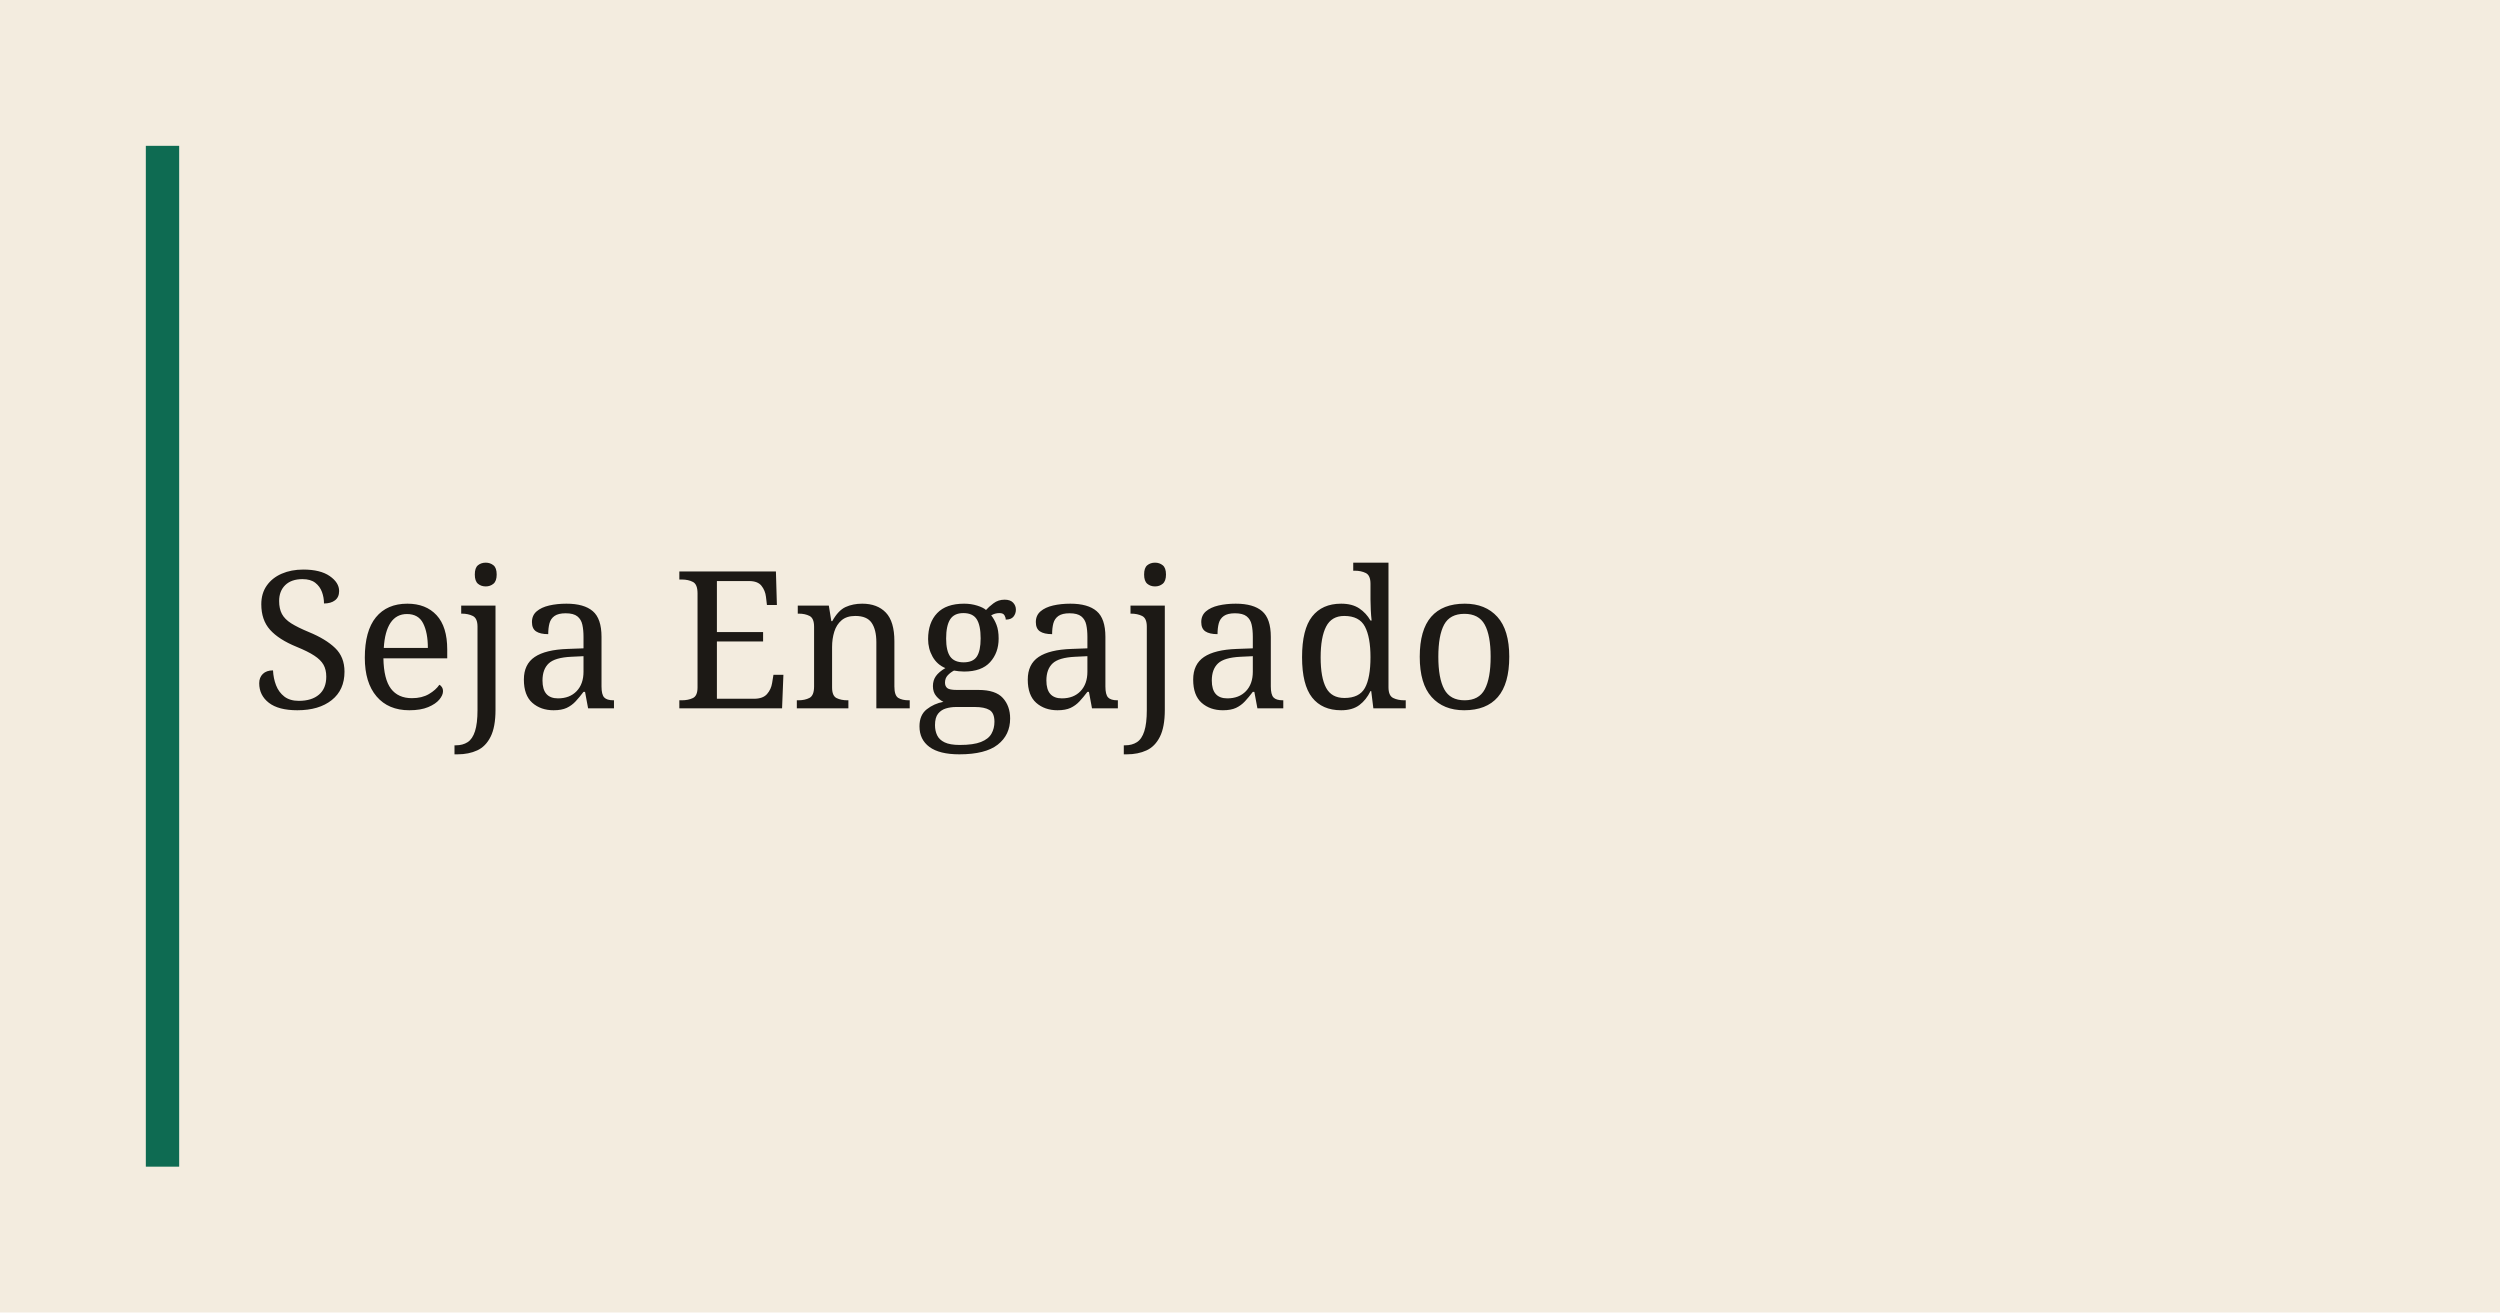
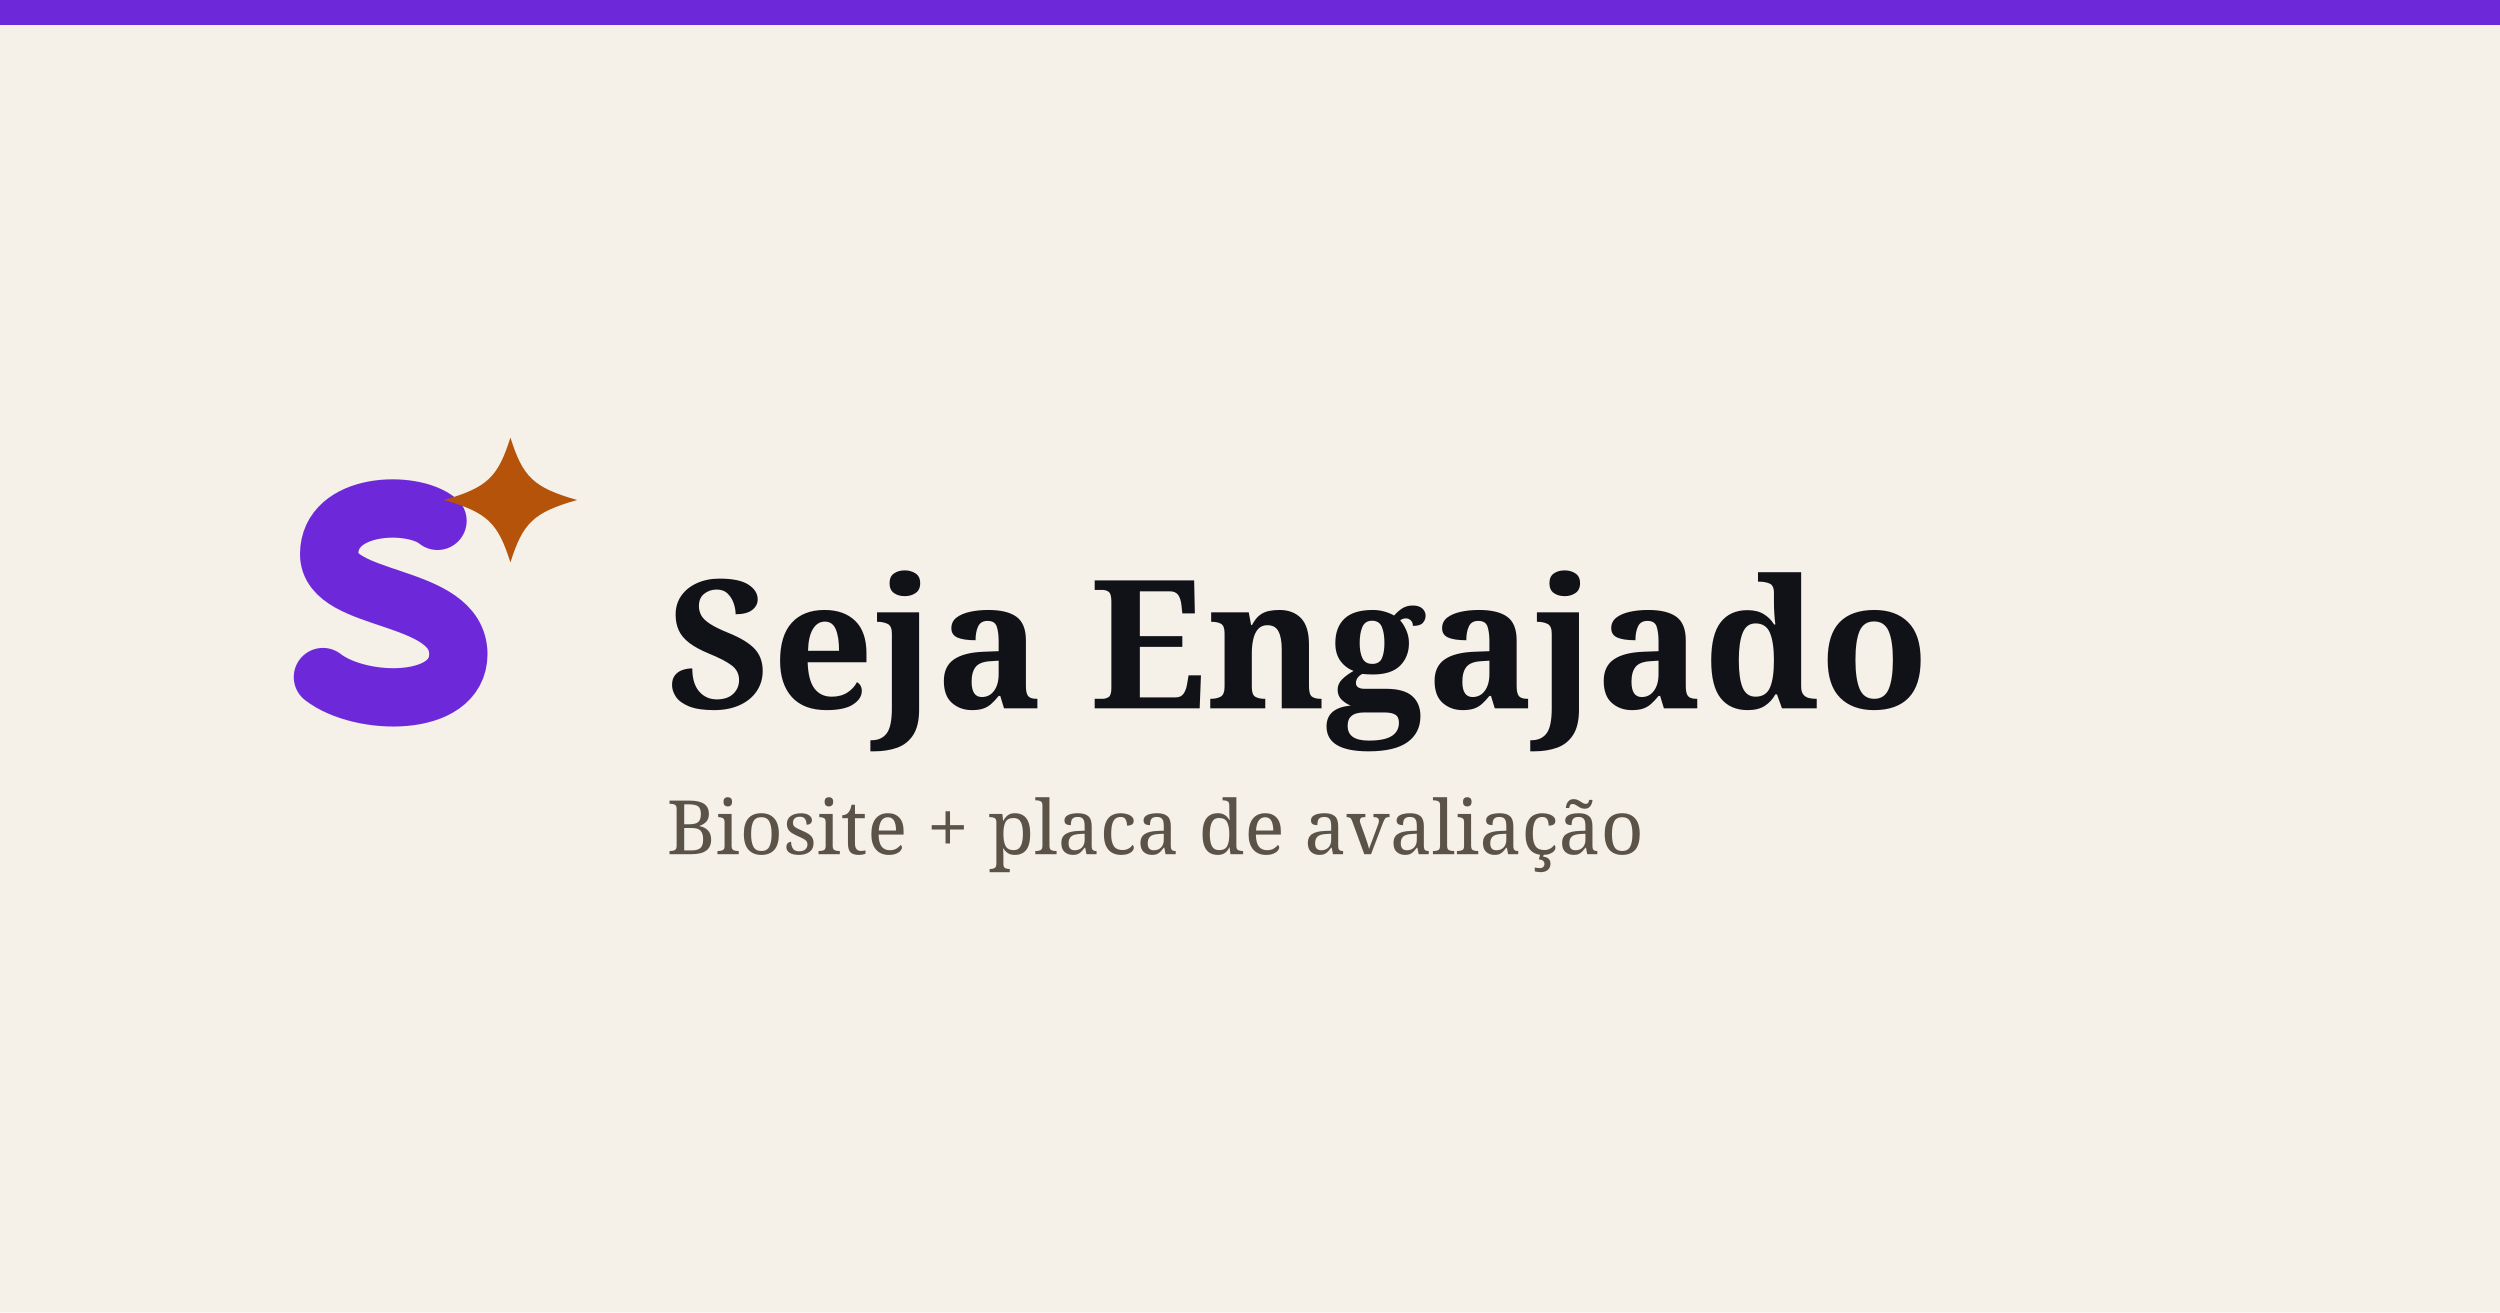
- <svg xmlns="http://www.w3.org/2000/svg" viewBox="0 0 1200 630">
-   <rect width="1200" height="630" fill="#f3ecdf" />
-   <rect x="70" y="70" width="16" height="490" fill="#0e6b52" />
-   <text x="120" y="340" fill="#1c1915" font-family="Georgia, serif" font-size="92">Seja Engajado</text>
+ <svg xmlns="http://www.w3.org/2000/svg" viewBox="0 0 1200 630" role="img" aria-label="Seja Engajado">
+   <rect width="1200" height="630" fill="#F5F0E8" />
+   <rect x="0" y="0" width="1200" height="12" fill="#6D28D9" />
+   <g transform="translate(120 210)">
+     <path fill="none" stroke="#6D28D9" stroke-width="28" stroke-linecap="round" stroke-linejoin="round" d="M90 40C78 30 38 31 38 56C38 80 100 74 100 104C100 130 53 129 35 115" />
+     <path fill="#B45309" d="M125 0C131 19 136 24 157 30C136 36 131 41 125 60C119 41 114 36 93 30C114 24 119 19 125 0Z" />
+   </g>
+   <text x="320" y="340" fill="#111118" font-family="Georgia, 'Iowan Old Style', serif" font-size="86" font-weight="600">Seja Engajado</text>
+   <text x="320" y="410" fill="#5C5348" font-family="Georgia, serif" font-size="36">Biosite + placa de avaliação</text>
</svg>
